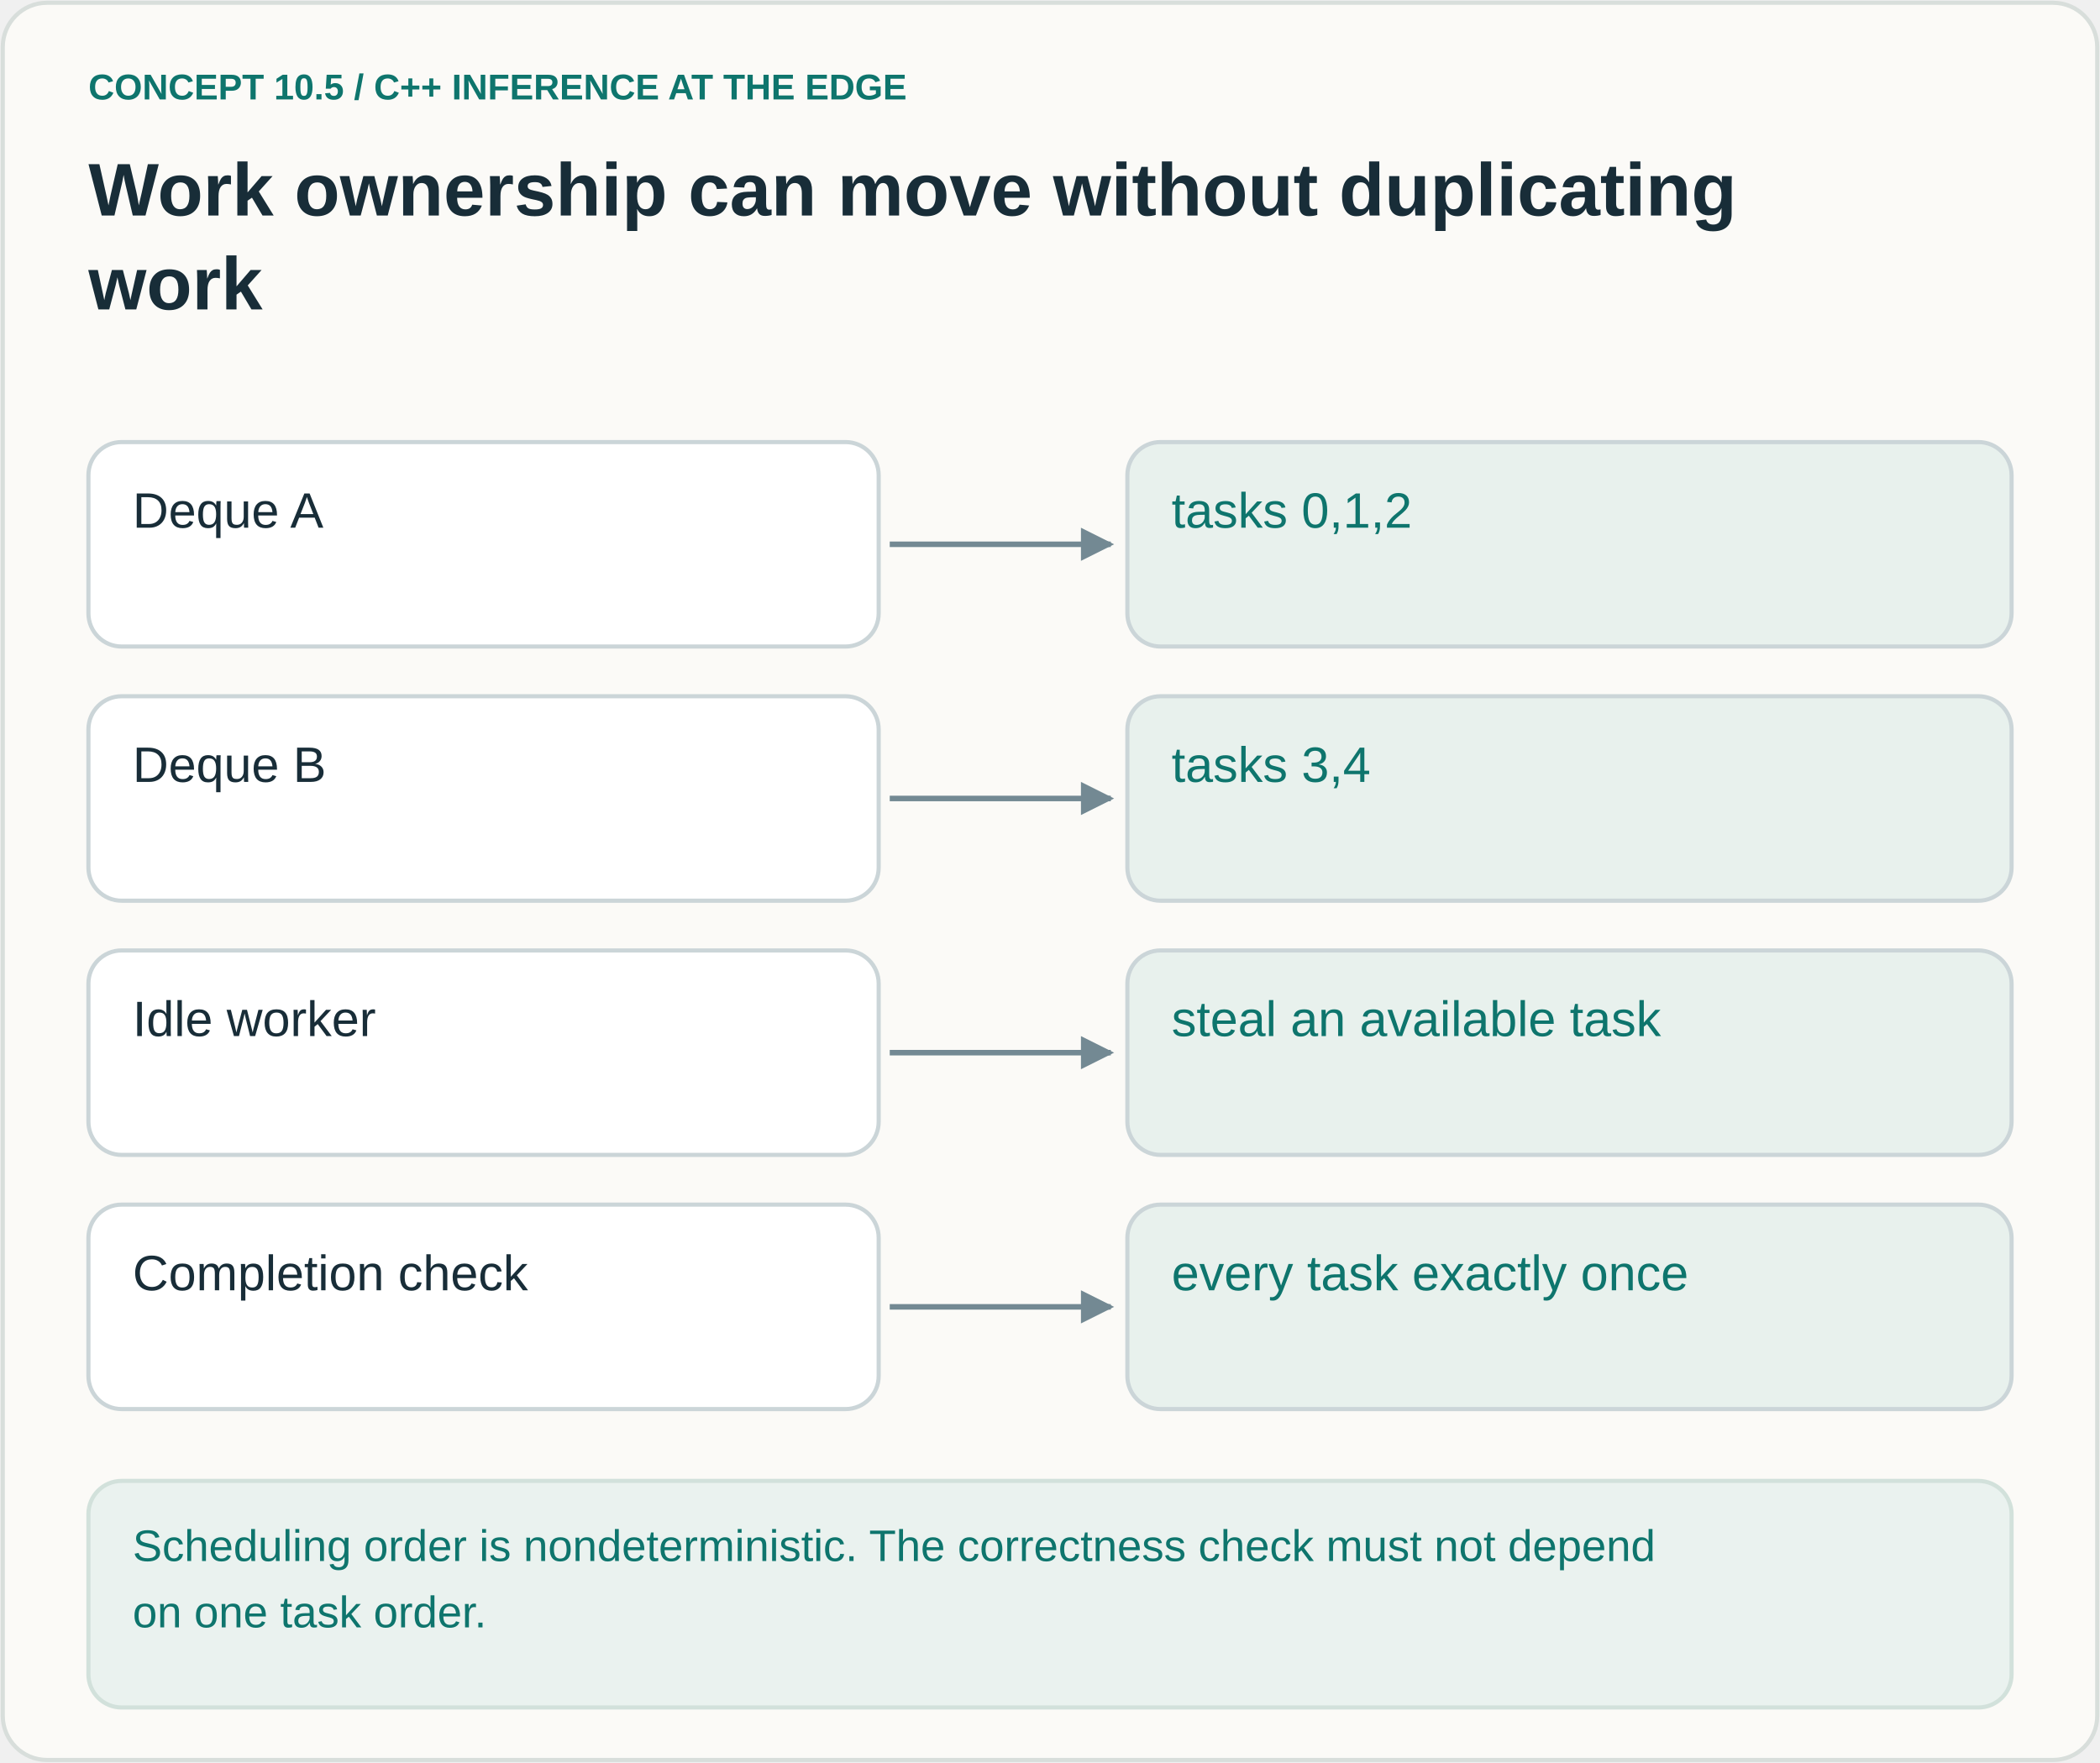
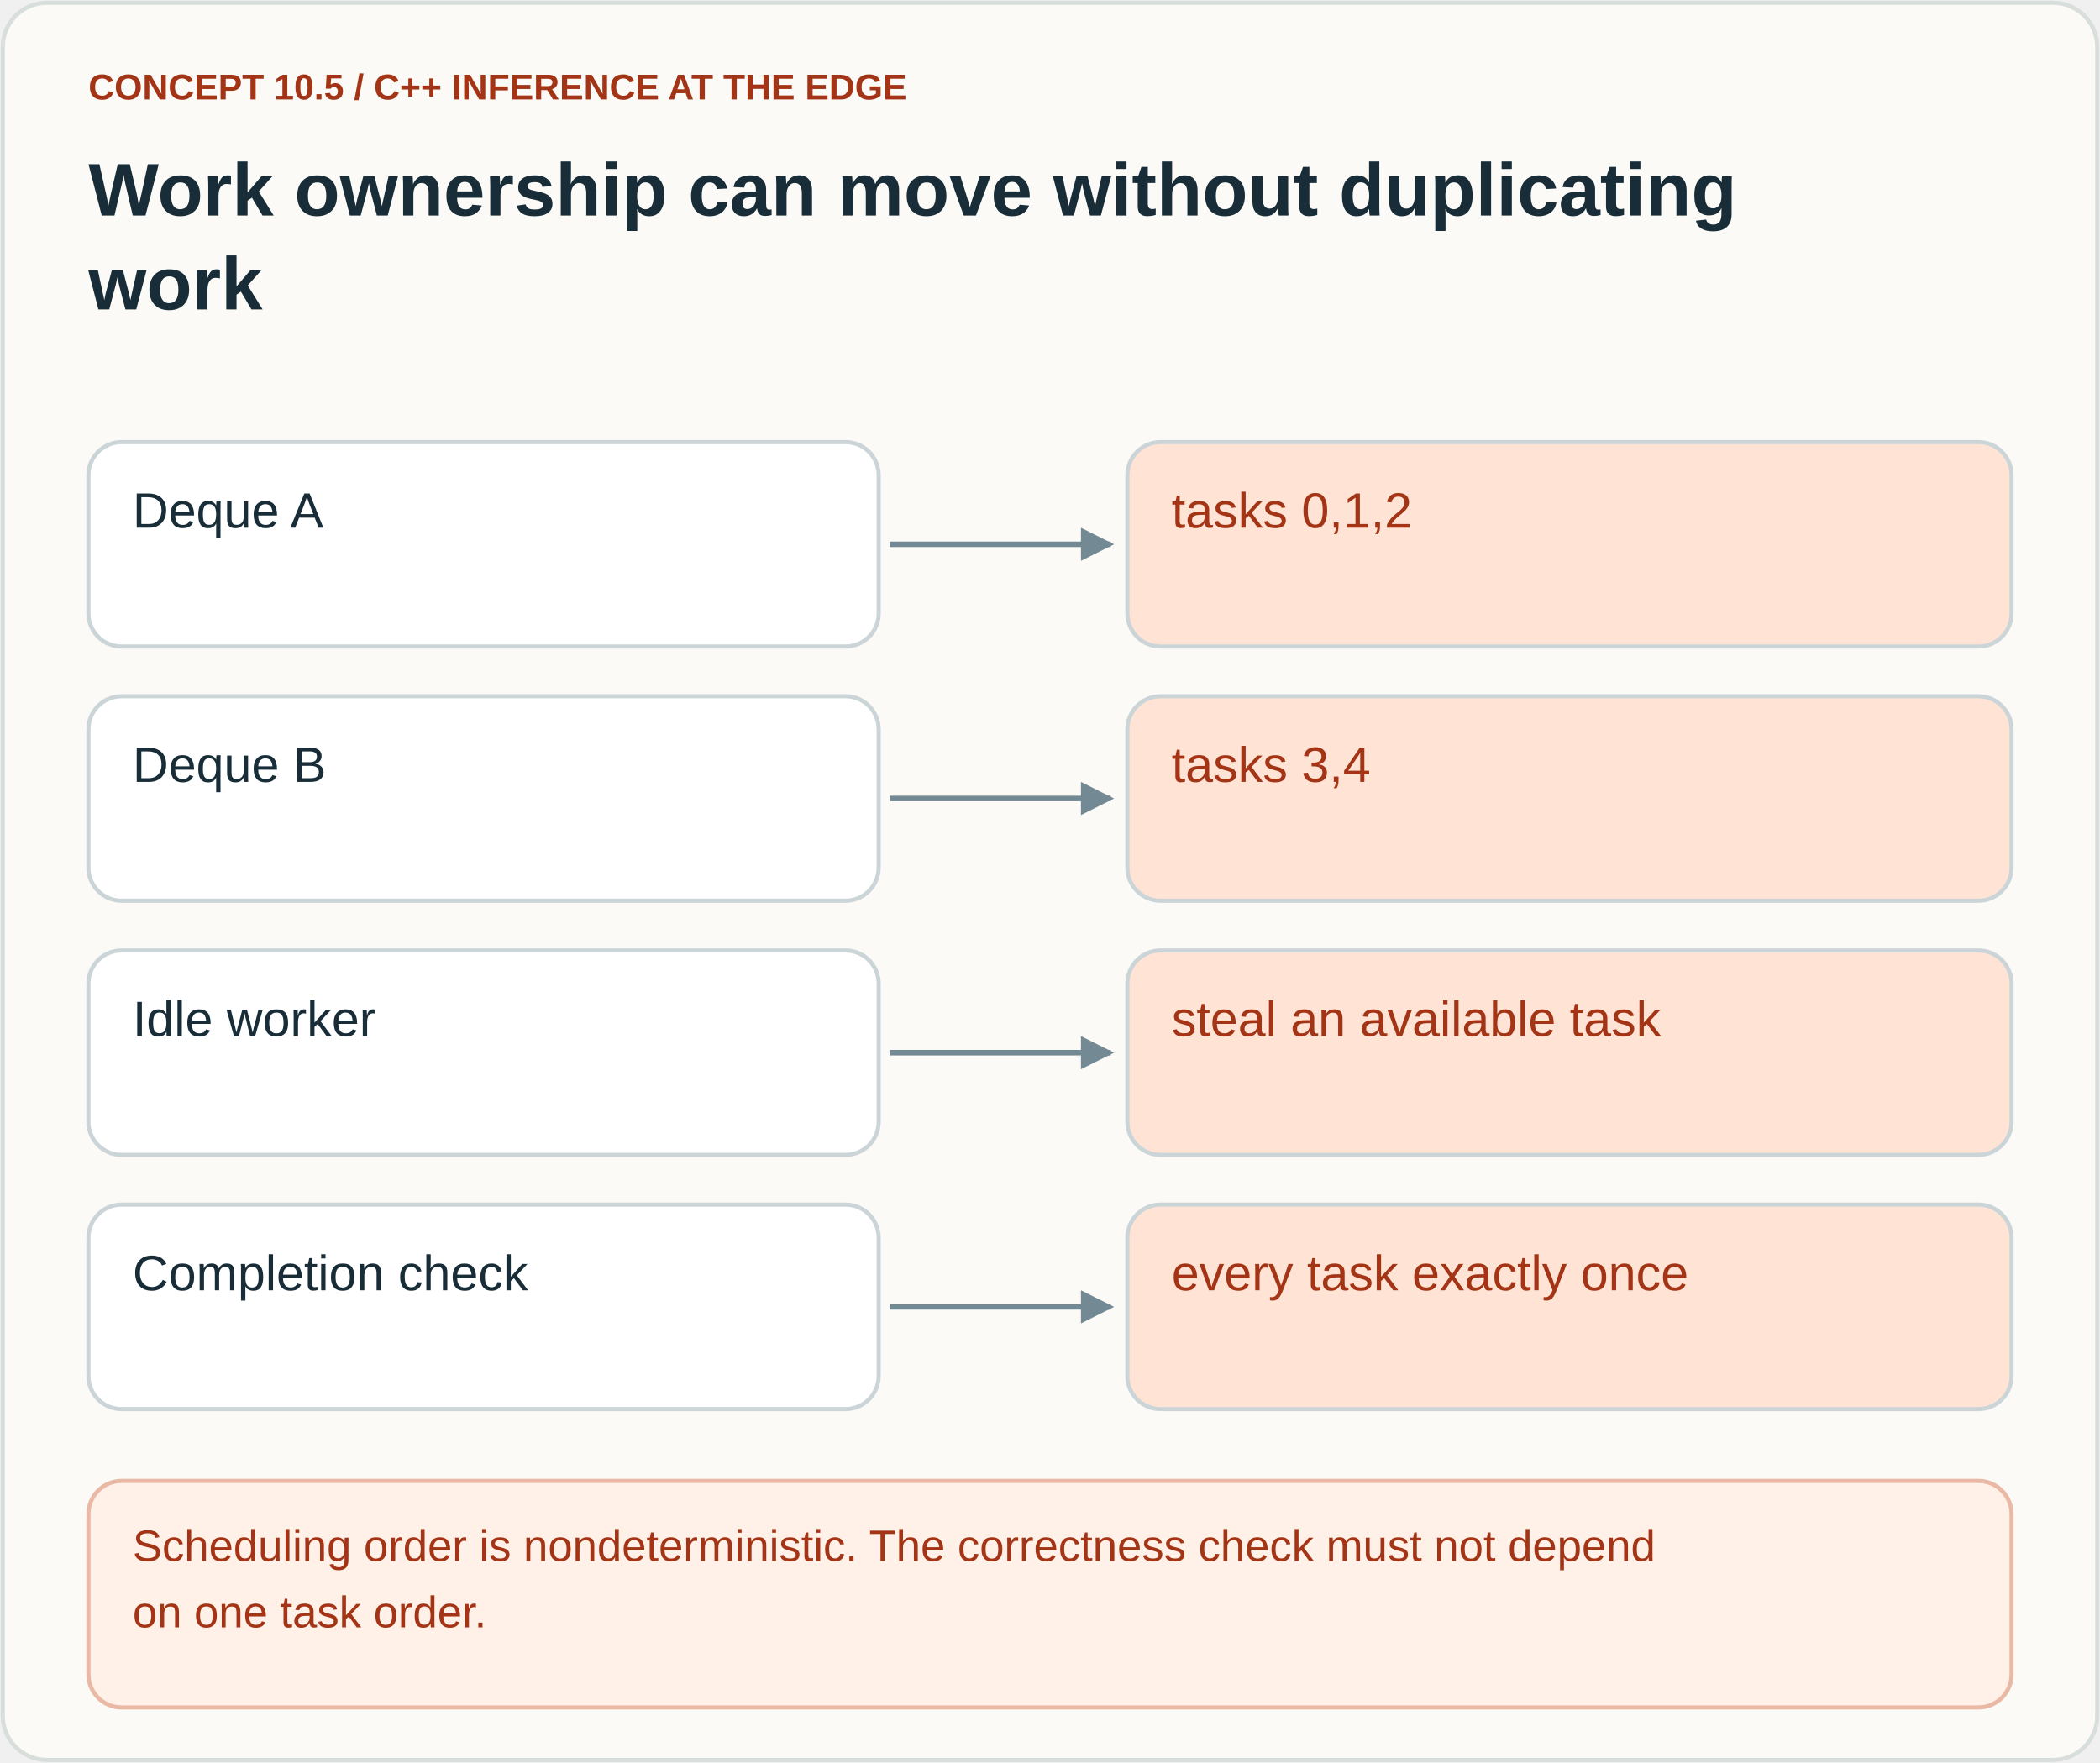
<svg xmlns="http://www.w3.org/2000/svg" width="760" height="638" viewBox="0 0 760 638" role="img" aria-labelledby="title desc">
  <defs>
    <marker id="arrow" viewBox="0 0 10 10" refX="9" refY="5" markerWidth="6" markerHeight="6" orient="auto-start-reverse">
      <path d="M0 0 L10 5 L0 10 Z" fill="#738993" />
    </marker>
  </defs>
  <g font-family="Arial, Helvetica, sans-serif">
    <rect x="1" y="1" width="758" height="636" rx="16" fill="#fbfaf7" stroke="#d8dedb" stroke-width="1.5" />
-     <text x="32" y="36" font-size="13" fill="#0e756d" font-weight="700" text-anchor="start">CONCEPT 10.5  /  C++ INFERENCE AT THE EDGE</text>
+     <text x="32" y="36" font-size="13" fill="#a33516" font-weight="700" text-anchor="start">CONCEPT 10.5  /  C++ INFERENCE AT THE EDGE</text>
    <text x="32" y="78" font-size="27" fill="#182d38" font-weight="600" text-anchor="start">Work ownership can move without duplicating</text>
    <text x="32" y="112" font-size="27" fill="#182d38" font-weight="600" text-anchor="start">work</text>
    <rect x="32" y="160" width="286" height="74" rx="12" fill="#fff" stroke="#cbd5d8" stroke-width="1.5" />
-     <rect x="408" y="160" width="320" height="74" rx="12" fill="#e8f1ed" stroke="#cbd5d8" stroke-width="1.5" />
+     <rect x="408" y="160" width="320" height="74" rx="12" fill="#ffe4d6" stroke="#cbd5d8" stroke-width="1.5" />
    <text x="48" y="191" font-size="18" fill="#182d38" font-weight="400" text-anchor="start">Deque A</text>
-     <text x="424" y="191" font-size="18" fill="#0e756d" font-weight="400" text-anchor="start">tasks 0,1,2</text>
+     <text x="424" y="191" font-size="18" fill="#a33516" font-weight="400" text-anchor="start">tasks 0,1,2</text>
    <path d="M322 197 L402 197" fill="none" stroke="#738993" stroke-width="2" marker-end="url(#arrow)" />
    <rect x="32" y="252" width="286" height="74" rx="12" fill="#fff" stroke="#cbd5d8" stroke-width="1.5" />
-     <rect x="408" y="252" width="320" height="74" rx="12" fill="#e8f1ed" stroke="#cbd5d8" stroke-width="1.5" />
+     <rect x="408" y="252" width="320" height="74" rx="12" fill="#ffe4d6" stroke="#cbd5d8" stroke-width="1.5" />
    <text x="48" y="283" font-size="18" fill="#182d38" font-weight="400" text-anchor="start">Deque B</text>
-     <text x="424" y="283" font-size="18" fill="#0e756d" font-weight="400" text-anchor="start">tasks 3,4</text>
+     <text x="424" y="283" font-size="18" fill="#a33516" font-weight="400" text-anchor="start">tasks 3,4</text>
    <path d="M322 289 L402 289" fill="none" stroke="#738993" stroke-width="2" marker-end="url(#arrow)" />
    <rect x="32" y="344" width="286" height="74" rx="12" fill="#fff" stroke="#cbd5d8" stroke-width="1.5" />
-     <rect x="408" y="344" width="320" height="74" rx="12" fill="#e8f1ed" stroke="#cbd5d8" stroke-width="1.5" />
+     <rect x="408" y="344" width="320" height="74" rx="12" fill="#ffe4d6" stroke="#cbd5d8" stroke-width="1.5" />
    <text x="48" y="375" font-size="18" fill="#182d38" font-weight="400" text-anchor="start">Idle worker</text>
-     <text x="424" y="375" font-size="18" fill="#0e756d" font-weight="400" text-anchor="start">steal an available task</text>
+     <text x="424" y="375" font-size="18" fill="#a33516" font-weight="400" text-anchor="start">steal an available task</text>
    <path d="M322 381 L402 381" fill="none" stroke="#738993" stroke-width="2" marker-end="url(#arrow)" />
    <rect x="32" y="436" width="286" height="74" rx="12" fill="#fff" stroke="#cbd5d8" stroke-width="1.5" />
-     <rect x="408" y="436" width="320" height="74" rx="12" fill="#e8f1ed" stroke="#cbd5d8" stroke-width="1.5" />
+     <rect x="408" y="436" width="320" height="74" rx="12" fill="#ffe4d6" stroke="#cbd5d8" stroke-width="1.5" />
    <text x="48" y="467" font-size="18" fill="#182d38" font-weight="400" text-anchor="start">Completion check</text>
-     <text x="424" y="467" font-size="18" fill="#0e756d" font-weight="400" text-anchor="start">every task exactly once</text>
+     <text x="424" y="467" font-size="18" fill="#a33516" font-weight="400" text-anchor="start">every task exactly once</text>
    <path d="M322 473 L402 473" fill="none" stroke="#738993" stroke-width="2" marker-end="url(#arrow)" />
-     <rect x="32" y="536" width="696" height="82" rx="12" fill="#eaf2ef" stroke="#d2e1db" stroke-width="1.5" />
-     <text x="48" y="565" font-size="16" fill="#0e756d" font-weight="400" text-anchor="start">Scheduling order is nondeterministic. The correctness check must not depend</text>
-     <text x="48" y="589" font-size="16" fill="#0e756d" font-weight="400" text-anchor="start">on one task order.</text>
+     <rect x="32" y="536" width="696" height="82" rx="12" fill="#fff0e8" stroke="#e9b9a5" stroke-width="1.5" />
+     <text x="48" y="565" font-size="16" fill="#a33516" font-weight="400" text-anchor="start">Scheduling order is nondeterministic. The correctness check must not depend</text>
+     <text x="48" y="589" font-size="16" fill="#a33516" font-weight="400" text-anchor="start">on one task order.</text>
  </g>
</svg>
